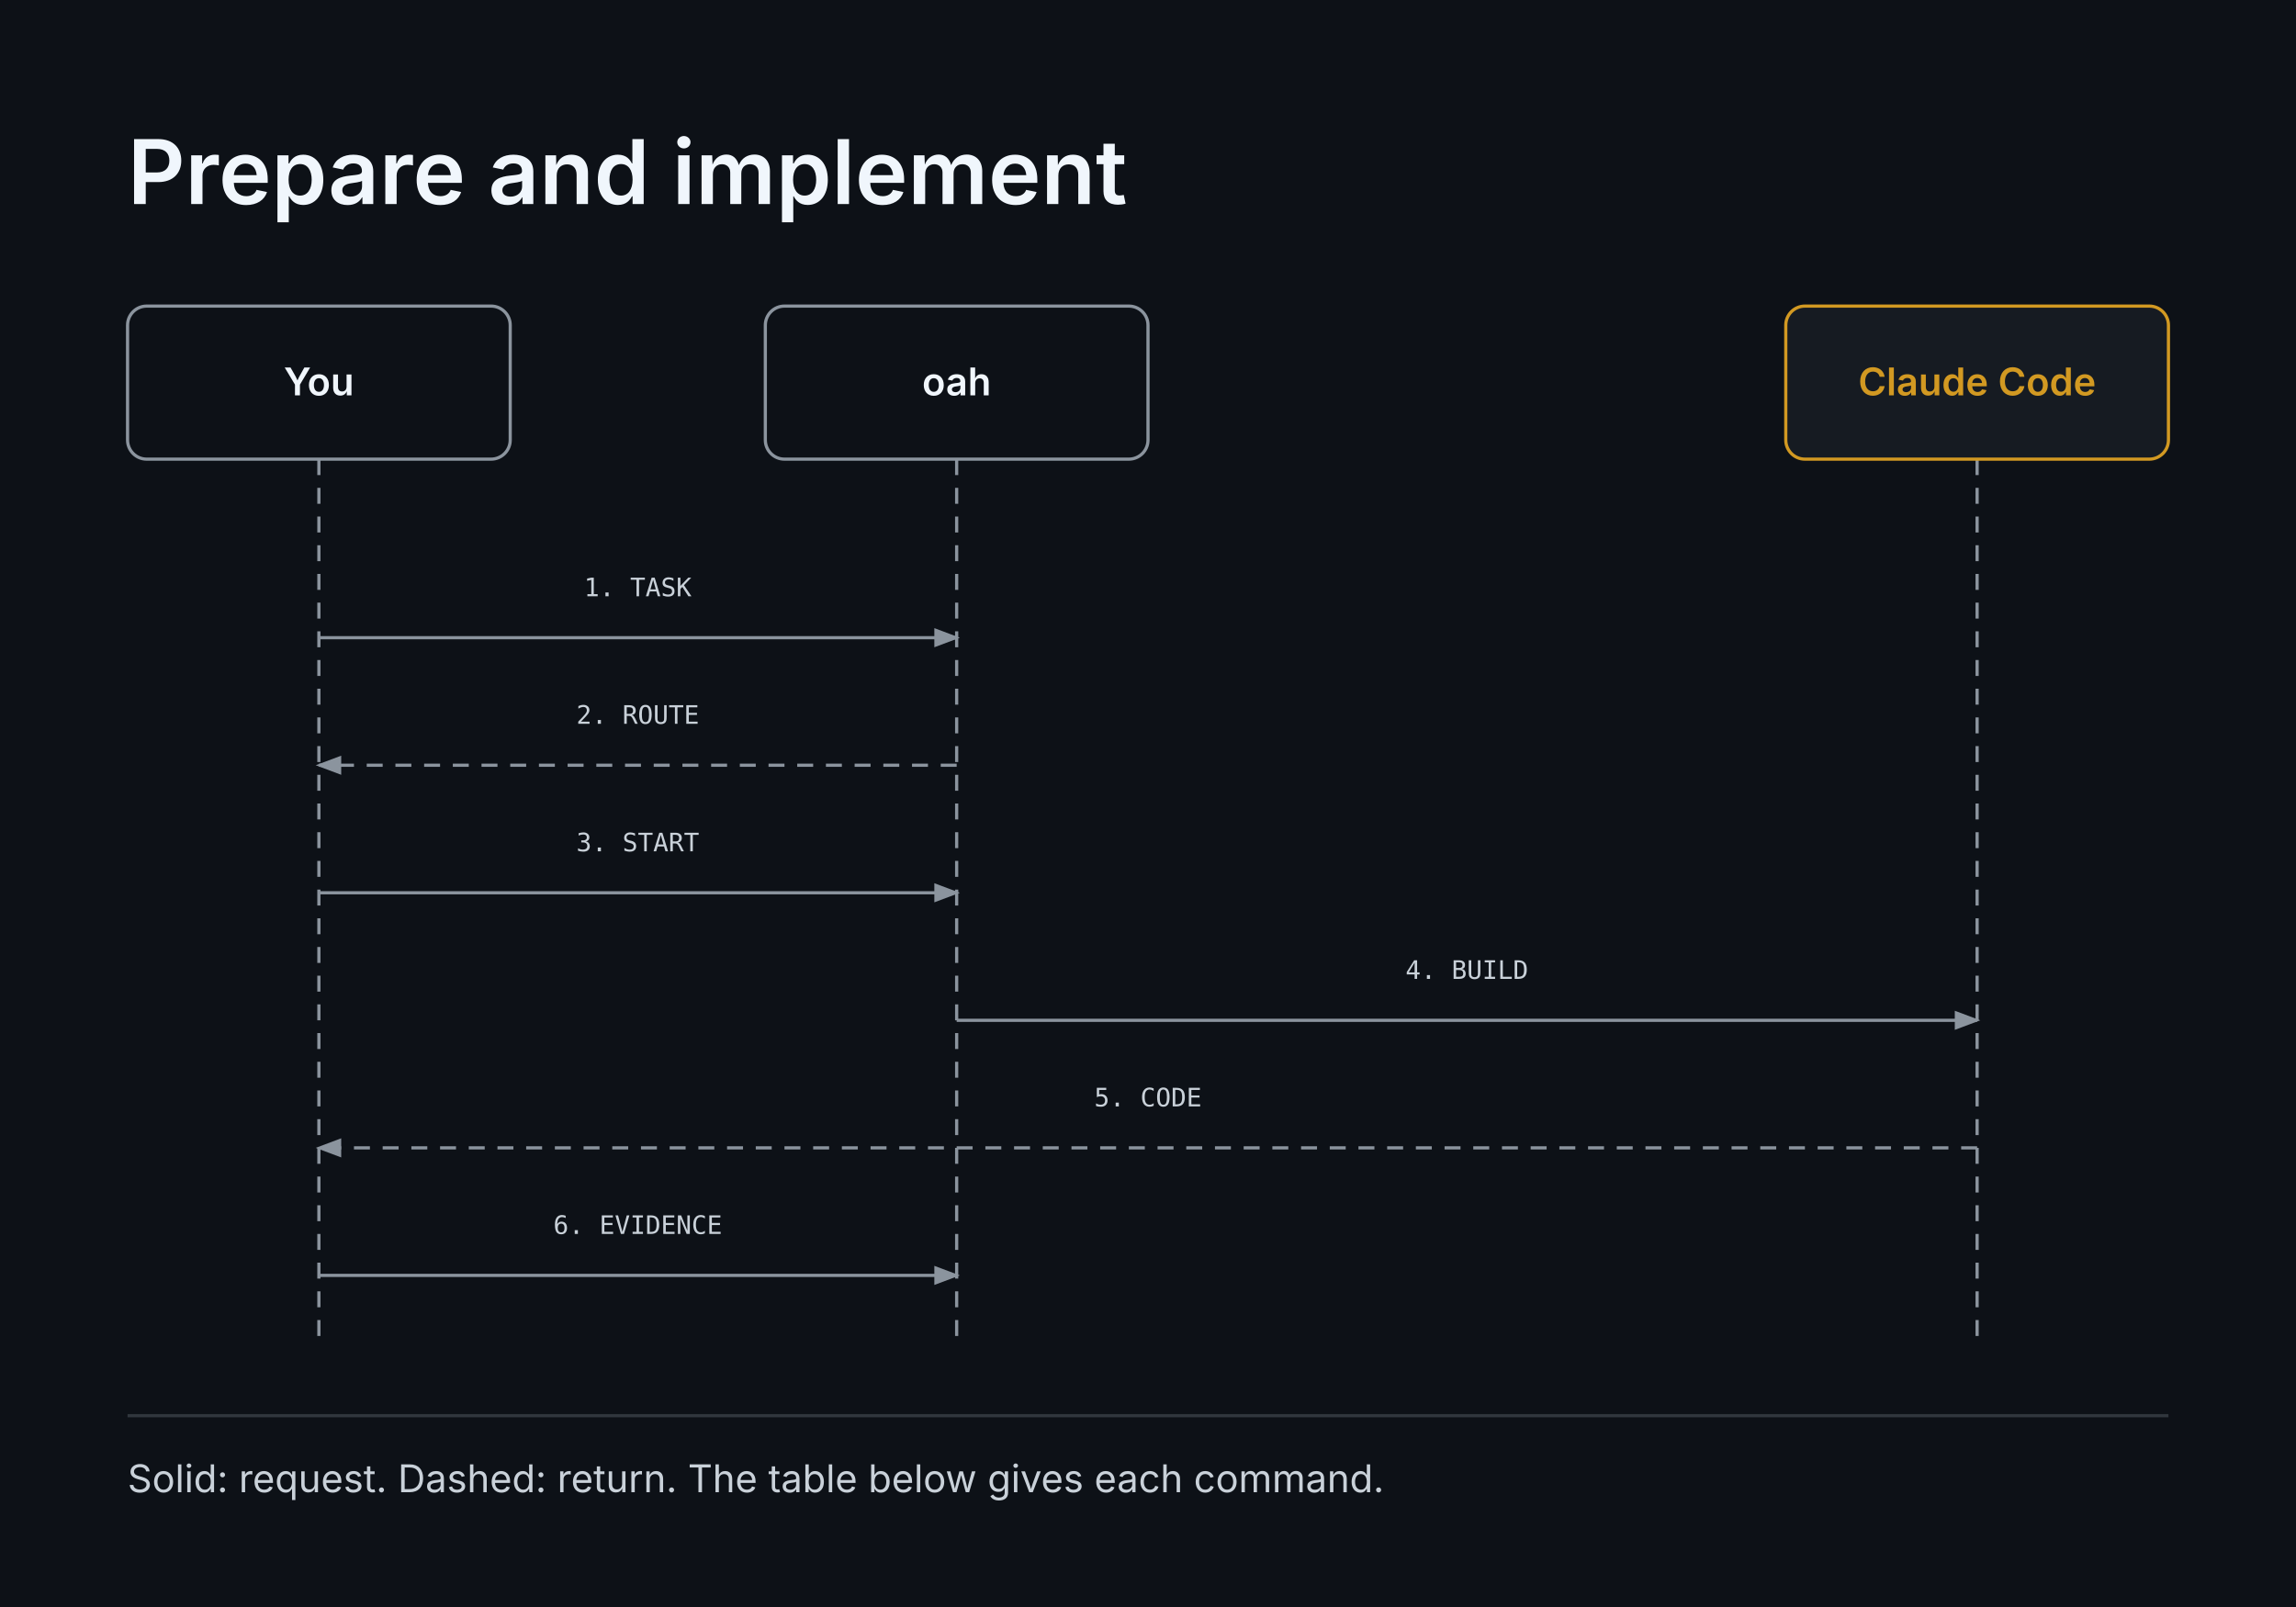
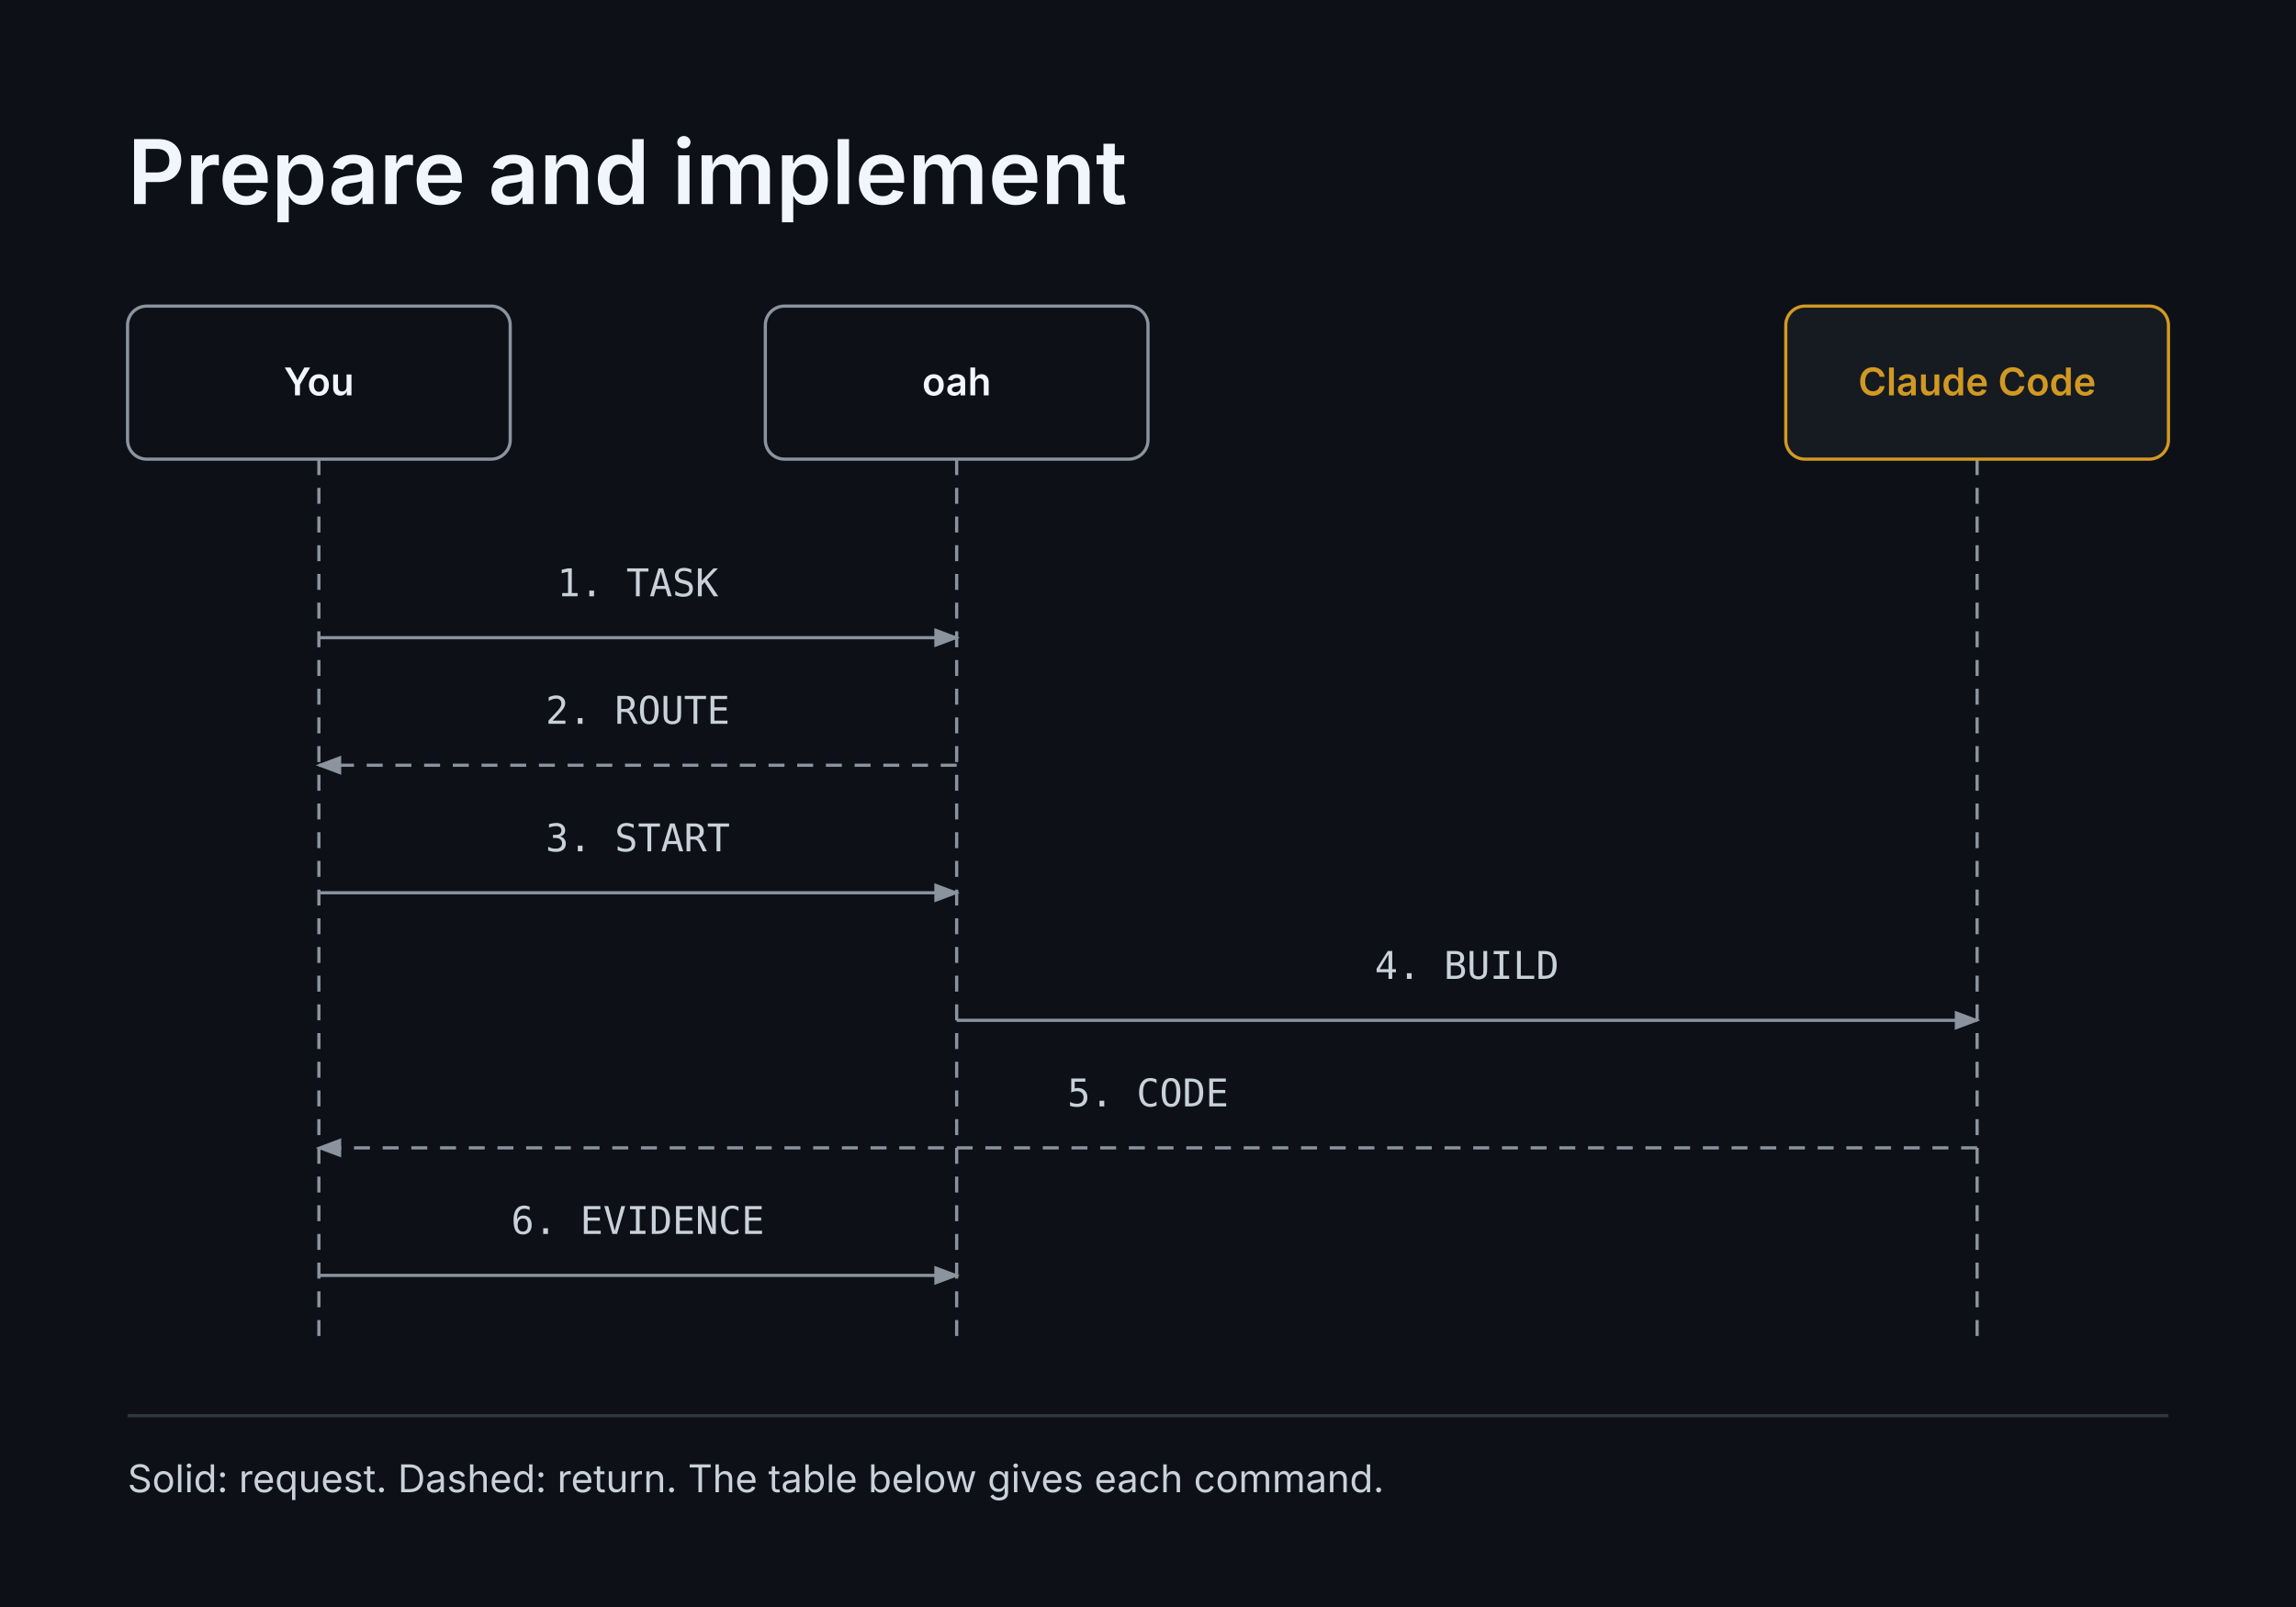
<svg xmlns="http://www.w3.org/2000/svg" viewBox="0 0 720 504" role="img" aria-labelledby="loop-start-dark-title loop-start-dark-desc" id="loop-start-dark-root">
  <defs>
    <style>#loop-start-dark-root { font-family: system-ui, -apple-system, "Segoe UI", sans-serif; color: #f0f6fc; }
      #loop-start-dark-root .diagram-container { width: 100%; overflow-x: auto; }
      #loop-start-dark-root .title { font-size: 28px; font-weight: 600; }
      #loop-start-dark-root .group { font-size: 14px; font-weight: 600; }
      #loop-start-dark-root .node { font-size: 12px; font-weight: 600; }
      #loop-start-dark-root .label { font-size: 12px; font-weight: 400; }
      #loop-start-dark-root .mono { font-family: ui-monospace, "SFMono-Regular", Consolas, monospace; font-size: 8px; }
-       #loop-start-dark-root .arrow-label { font-family: ui-monospace, "SFMono-Regular", Consolas, monospace; font-size: 8px; font-weight: 400; }
+       #loop-start-dark-root .arrow-label { font-family: ui-monospace, "SFMono-Regular", Consolas, monospace; font-size: 12px; font-weight: 400; }
      @media print {
#loop-start-dark-root .diagram-container { overflow-x: visible; }
}</style>
    <marker id="loop-start-dark-arrow" markerWidth="8" markerHeight="6" refX="7" refY="3" orient="auto">
      <polygon points="0 0, 8 3, 0 6" fill="#8b949e" />
    </marker>
    <marker id="loop-start-dark-arrow-accent" markerWidth="8" markerHeight="6" refX="7" refY="3" orient="auto">
      <polygon points="0 0, 8 3, 0 6" fill="#3fb950" />
    </marker>
    <marker id="loop-start-dark-arrow-link" markerWidth="8" markerHeight="6" refX="7" refY="3" orient="auto">
      <polygon points="0 0, 8 3, 0 6" fill="#58a6ff" />
    </marker>
  </defs>
  <rect x="0" y="0" width="720" height="504" rx="0" fill="#0d1117" />
  <text x="40" y="64" class="title" text-anchor="start" fill="#f0f6fc">Prepare and implement</text>
  <line x1="100" y1="144" x2="100" y2="420" stroke="#8b949e" stroke-width="1" stroke-dasharray="5,4" />
  <line x1="300" y1="144" x2="300" y2="420" stroke="#8b949e" stroke-width="1" stroke-dasharray="5,4" />
  <line x1="620" y1="144" x2="620" y2="420" stroke="#8b949e" stroke-width="1" stroke-dasharray="5,4" />
  <line x1="100" y1="200" x2="300" y2="200" stroke="#8b949e" stroke-width="1" marker-end="url(#loop-start-dark-arrow)" />
-   <rect x="174.0" y="172" width="52" height="20" rx="2" fill="#0d1117" />
+   <rect x="164" y="172" width="72" height="20" rx="2" fill="#0d1117" />
  <text x="200.0" y="187" class="arrow-label" text-anchor="middle" fill="#c9d1d9">1. TASK</text>
  <line x1="300" y1="240" x2="100" y2="240" stroke="#8b949e" stroke-width="1" stroke-dasharray="5,4" marker-end="url(#loop-start-dark-arrow)" />
-   <rect x="172.0" y="212" width="56" height="20" rx="2" fill="#0d1117" />
+   <rect x="162" y="212" width="76" height="20" rx="2" fill="#0d1117" />
  <text x="200.0" y="227" class="arrow-label" text-anchor="middle" fill="#c9d1d9">2. ROUTE</text>
  <line x1="100" y1="280" x2="300" y2="280" stroke="#8b949e" stroke-width="1" marker-end="url(#loop-start-dark-arrow)" />
-   <rect x="172.0" y="252" width="56" height="20" rx="2" fill="#0d1117" />
+   <rect x="162" y="252" width="76" height="20" rx="2" fill="#0d1117" />
  <text x="200.0" y="267" class="arrow-label" text-anchor="middle" fill="#c9d1d9">3. START</text>
  <line x1="300" y1="320" x2="620" y2="320" stroke="#8b949e" stroke-width="1" marker-end="url(#loop-start-dark-arrow)" />
-   <rect x="432.0" y="292" width="56" height="20" rx="2" fill="#0d1117" />
+   <rect x="422" y="292" width="76" height="20" rx="2" fill="#0d1117" />
  <text x="460.0" y="307" class="arrow-label" text-anchor="middle" fill="#c9d1d9">4. BUILD</text>
  <line x1="620" y1="360" x2="100" y2="360" stroke="#8b949e" stroke-width="1" stroke-dasharray="5,4" marker-end="url(#loop-start-dark-arrow)" />
-   <rect x="334.0" y="332" width="52" height="20" rx="2" fill="#0d1117" />
+   <rect x="324" y="332" width="72" height="20" rx="2" fill="#0d1117" />
  <text x="360.0" y="347" class="arrow-label" text-anchor="middle" fill="#c9d1d9">5. CODE</text>
  <line x1="100" y1="400" x2="300" y2="400" stroke="#8b949e" stroke-width="1" marker-end="url(#loop-start-dark-arrow)" />
-   <rect x="164.0" y="372" width="72" height="20" rx="2" fill="#0d1117" />
+   <rect x="150" y="372" width="100" height="20" rx="2" fill="#0d1117" />
  <text x="200.0" y="387" class="arrow-label" text-anchor="middle" fill="#c9d1d9">6. EVIDENCE</text>
  <rect x="40" y="96" width="120" height="48" rx="6" fill="#0d1117" stroke="#8b949e" stroke-width="1" />
  <text x="100.0" y="124.0" class="node" text-anchor="middle" fill="#f0f6fc">You</text>
  <rect x="240" y="96" width="120" height="48" rx="6" fill="#0d1117" stroke="#8b949e" stroke-width="1" />
  <text x="300.0" y="124.0" class="node" text-anchor="middle" fill="#f0f6fc">oah</text>
  <rect x="560" y="96" width="120" height="48" rx="6" fill="#161b22" stroke="#d29922" stroke-width="1" />
  <text x="620.0" y="124.0" class="node" text-anchor="middle" fill="#d29922">Claude Code</text>
  <line x1="40" y1="444" x2="680" y2="444" stroke="#30363d" stroke-width="1" />
  <text x="40" y="468" class="label" text-anchor="start" fill="#c9d1d9">Solid: request. Dashed: return. The table below gives each command.</text>
</svg>
